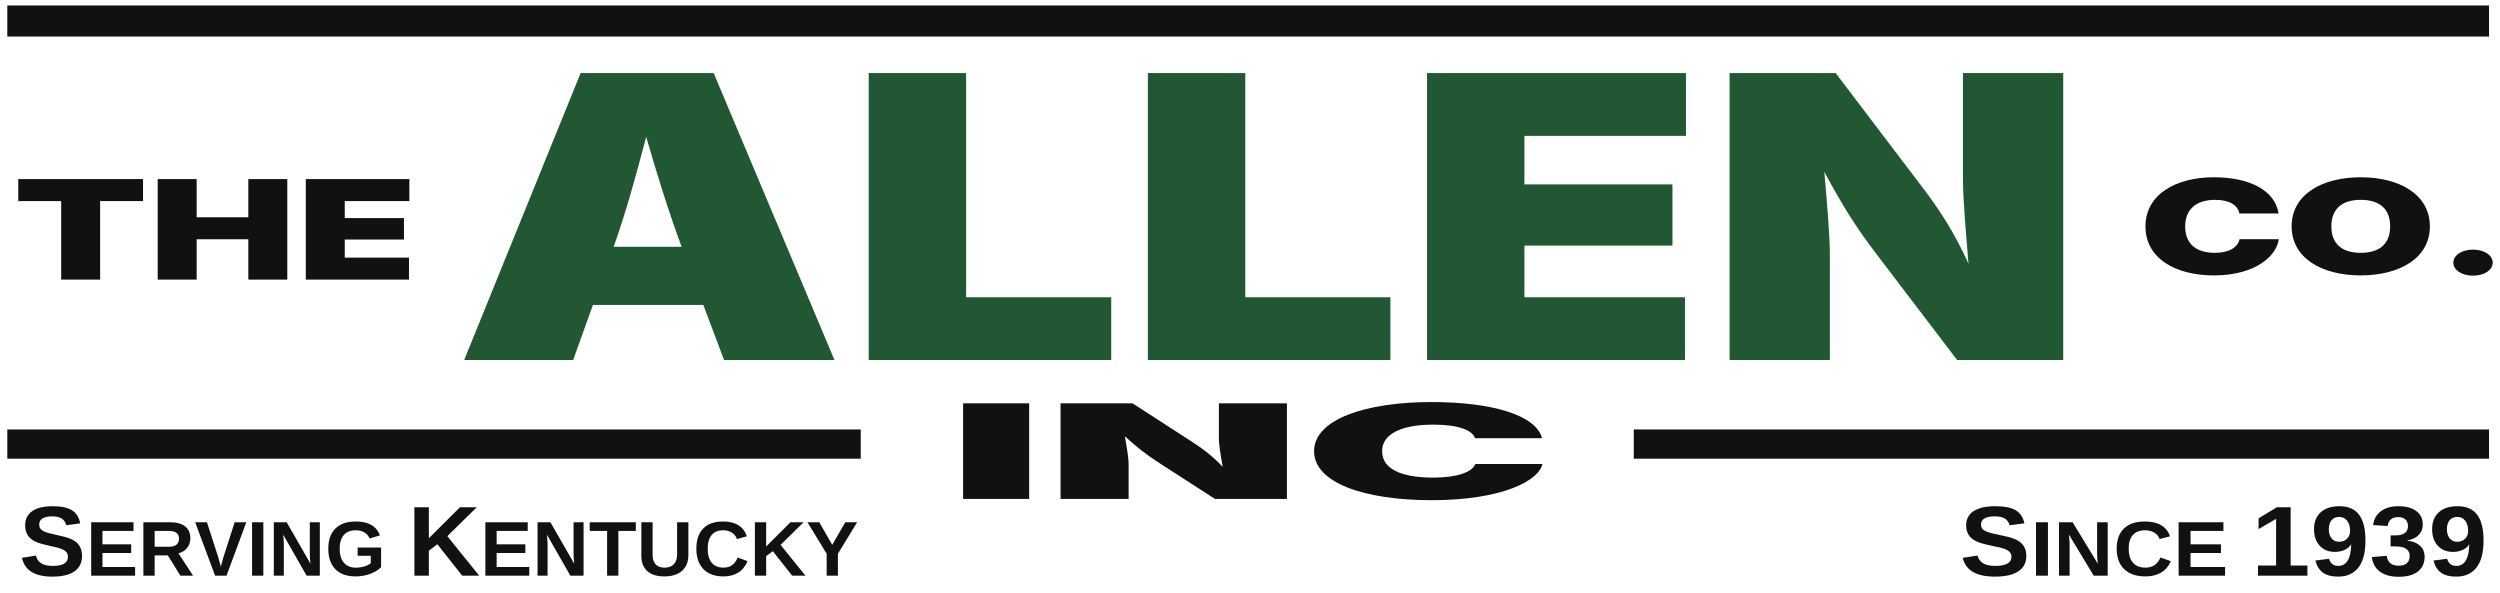
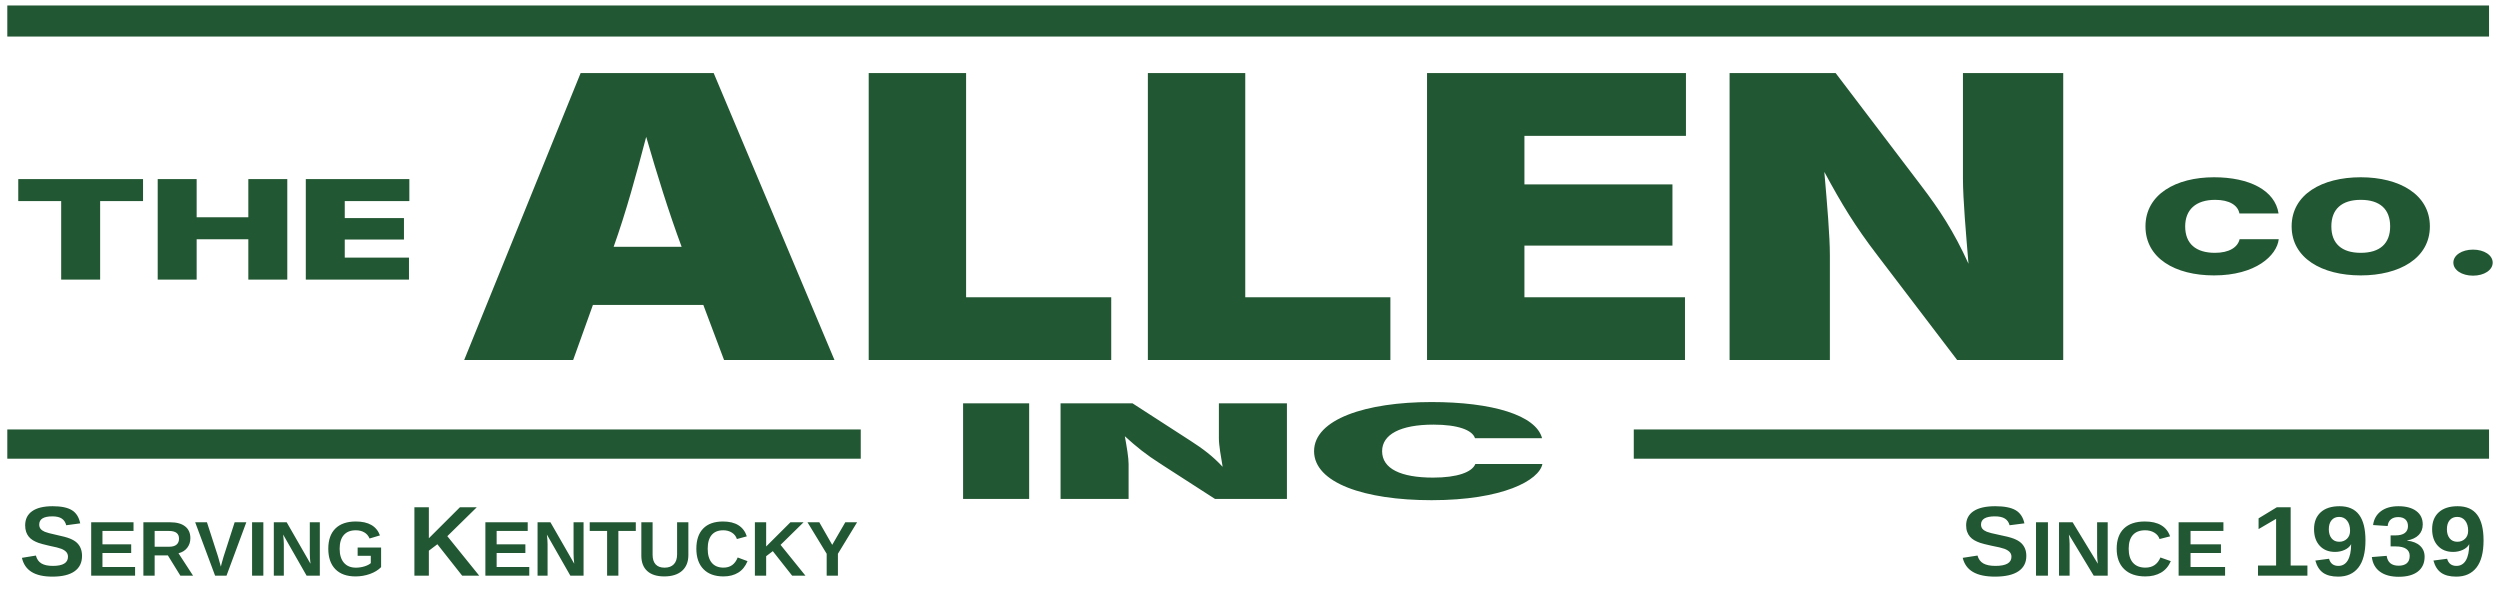
<svg xmlns="http://www.w3.org/2000/svg" viewBox="-4 0 1368 324" role="img" aria-label="The Allen Co. Inc — Serving Kentucky since 1939">
-   <rect fill="#111111" x="0" y="3" width="1358" height="17" />
-   <path fill="#111111" d="M6.0 110.034H29.479V153.0H50.794V110.034H74.273V98.0H6.0ZM82.293 153.0H103.608V130.926H131.889V153.0H153.204V98.0H131.889V118.893H103.608V98.0H82.293ZM163.334 153.0H219.789V140.966H184.65V131.074H217.045V119.336H184.65V110.034H220.0V98.0H163.334Z" />
+   <rect fill="#215732" x="0" y="3" width="1358" height="17" />
+   <path fill="#215732" d="M6.0 110.034H29.479V153.0H50.794V110.034H74.273V98.0H6.0ZM82.293 153.0H103.608V130.926H131.889V153.0H153.204V98.0H131.889V118.893H103.608V98.0H82.293ZM163.334 153.0H219.789V140.966H184.65V131.074H217.045V119.336H184.65V110.034H220.0V98.0H163.334Z" />
  <path fill="#215732" d="M250.0 197.0H309.626L320.443 166.864H380.861L392.206 197.0H452.623L386.533 40.0H313.716ZM331.788 135.043C338.648 115.866 344.188 95.424 349.597 74.877C355.533 95.424 361.865 115.866 368.988 135.043ZM471.355 197.0H604.063V162.65H524.649V40.0H471.355ZM624.114 197.0H756.822V162.65H677.408V40.0H624.114ZM776.873 197.0H918.024V162.65H830.167V134.411H911.164V100.903H830.167V74.35H918.551V40.0H776.873ZM942.428 197.0H997.305V139.679C997.305 129.353 995.854 112.072 994.271 94.054C1003.769 111.651 1011.024 123.663 1023.293 139.679L1066.957 197.0H1125.0V40.0H1070.123V97.532C1070.123 109.122 1071.838 128.299 1073.157 144.315C1065.11 126.613 1057.195 114.601 1047.301 101.641L1000.471 40.0H942.428Z" />
-   <path fill="#111111" d="M1207.509 150.702C1230.338 150.702 1241.883 139.821 1242.928 130.906H1221.509C1220.465 135.364 1215.763 138.347 1208.031 138.347C1197.688 138.347 1191.732 133.468 1191.732 123.886C1191.732 114.76 1197.531 109.355 1208.136 109.355C1215.972 109.355 1220.569 112.338 1221.405 116.796H1242.824C1240.891 104.16 1226.89 97.0 1207.509 97.0C1186.56 97.0 1170.0 106.407 1170.0 123.886C1170.0 141.26 1186.142 150.702 1207.509 150.702ZM1287.803 150.702C1308.961 150.702 1325.626 141.33 1325.626 123.886C1325.626 106.407 1308.961 97.0 1287.803 97.0C1266.541 97.0 1249.981 106.407 1249.981 123.886C1249.981 141.225 1266.541 150.702 1287.803 150.702ZM1287.803 138.347C1277.355 138.347 1271.713 133.258 1271.713 123.886C1271.713 114.479 1277.355 109.355 1287.803 109.355C1298.304 109.355 1303.893 114.479 1303.893 123.886C1303.893 133.258 1298.304 138.347 1287.803 138.347ZM1349.238 150.842C1355.351 150.842 1360.0 147.789 1360.0 143.717C1360.0 139.646 1355.351 136.592 1349.238 136.592C1343.126 136.592 1338.477 139.646 1338.477 143.717C1338.477 147.789 1343.126 150.842 1349.238 150.842Z" />
-   <rect fill="#111111" x="0" y="235" width="467" height="16" />
-   <rect fill="#111111" x="890" y="235" width="468" height="16" />
-   <path fill="#111111" d="M559.157 220.702H523.0V273.0H559.157ZM576.34 273.0H613.571V253.906C613.571 250.466 612.587 244.71 611.513 238.708C617.957 244.57 622.879 248.571 631.202 253.906L660.826 273.0H700.205V220.702H662.974V239.866C662.974 243.727 664.137 250.115 665.032 255.45C659.573 249.554 654.203 245.552 647.491 241.235L615.719 220.702H576.34ZM779.321 273.702C818.431 273.702 838.21 262.821 840.0 253.906H803.306C801.516 258.364 793.461 261.347 780.216 261.347C762.495 261.347 752.292 256.468 752.292 246.886C752.292 237.76 762.227 232.355 780.395 232.355C793.819 232.355 801.695 235.338 803.127 239.796H839.821C836.51 227.16 812.524 220.0 779.321 220.0C743.432 220.0 715.062 229.407 715.062 246.886C715.062 264.26 742.716 273.702 779.321 273.702Z" />
-   <path fill="#111111" d="M40.888 304.211Q40.888 309.712 36.774 312.622Q32.659 315.531 24.699 315.531Q17.435 315.531 13.307 312.98Q9.179 310.429 8.0 305.248L15.639 303.999Q16.416 306.975 18.668 308.317Q20.919 309.659 24.913 309.659Q33.196 309.659 33.196 304.663Q33.196 303.069 32.244 302.032Q31.292 300.996 29.564 300.305Q27.835 299.614 22.93 298.631Q18.695 297.648 17.033 297.05Q15.371 296.452 14.031 295.641Q12.691 294.831 11.753 293.688Q10.814 292.545 10.292 291.004Q9.769 289.463 9.769 287.47Q9.769 282.394 13.615 279.697Q17.462 277.0 24.806 277.0Q31.829 277.0 35.353 279.179Q38.878 281.358 39.896 286.38L32.231 287.417Q31.641 284.999 29.832 283.776Q28.022 282.554 24.645 282.554Q17.462 282.554 17.462 287.018Q17.462 288.48 18.226 289.41Q18.99 290.34 20.491 290.991Q21.992 291.642 26.575 292.625Q32.016 293.768 34.361 294.738Q36.707 295.708 38.074 296.997Q39.441 298.285 40.164 300.079Q40.888 301.873 40.888 304.211ZM45.897 315.0V285.795H69.062V290.521H52.064V297.859H67.786V302.584H52.064V310.274H69.919V315.0ZM94.693 315.0 87.857 303.911H80.623V315.0H74.456V285.795H89.174Q94.443 285.795 97.307 288.044Q100.171 290.293 100.171 294.501Q100.171 297.568 98.415 299.797Q96.659 302.025 93.669 302.729L101.635 315.0ZM93.962 294.749Q93.962 290.542 88.526 290.542H80.623V299.164H88.693Q91.286 299.164 92.624 298.004Q93.962 296.843 93.962 294.749ZM119.949 315.0H113.698L102.805 285.795H109.245L115.308 304.553Q115.872 306.377 116.855 310.067L117.294 308.284L118.36 304.553L124.402 285.795H130.779ZM133.936 315.0V285.795H140.103V315.0ZM163.77 315.0 150.933 292.511Q151.309 295.786 151.309 297.776V315.0H145.832V285.795H152.877L165.902 308.471Q165.526 305.341 165.526 302.771V285.795H171.004V315.0ZM190.74 310.627Q193.144 310.627 195.402 309.932Q197.66 309.238 198.894 308.16V304.118H191.702V299.6H204.538V310.336Q202.197 312.72 198.444 314.067Q194.691 315.415 190.573 315.415Q183.381 315.415 179.513 311.466Q175.645 307.517 175.645 300.263Q175.645 293.05 179.534 289.205Q183.422 285.36 190.719 285.36Q201.089 285.36 203.911 292.967L198.225 294.667Q197.305 292.449 195.339 291.309Q193.374 290.169 190.719 290.169Q186.37 290.169 184.112 292.78Q181.854 295.392 181.854 300.263Q181.854 305.217 184.186 307.922Q186.517 310.627 190.74 310.627ZM248.895 315.0 235.333 297.807 230.669 301.341V315.0H222.762V277.558H230.669V294.538L247.689 277.558H256.91L240.774 293.396L258.223 315.0ZM261.597 315.0V285.795H284.761V290.521H267.764V297.859H283.486V302.584H267.764V310.274H285.619V315.0ZM308.094 315.0 295.257 292.511Q295.633 295.786 295.633 297.776V315.0H290.155V285.795H297.201L310.226 308.471Q309.85 305.341 309.85 302.771V285.795H315.327V315.0ZM334.374 290.521V315.0H328.206V290.521H318.693V285.795H343.907V290.521ZM359.483 315.415Q353.399 315.415 350.169 312.471Q346.939 309.528 346.939 304.056V285.795H353.106V303.579Q353.106 307.041 354.768 308.834Q356.43 310.627 359.65 310.627Q362.953 310.627 364.73 308.751Q366.508 306.875 366.508 303.372V285.795H372.675V303.745Q372.675 309.3 369.215 312.357Q365.755 315.415 359.483 315.415ZM391.909 310.606Q397.492 310.606 399.666 305.051L405.039 307.061Q403.304 311.29 399.948 313.352Q396.593 315.415 391.909 315.415Q384.801 315.415 380.923 311.425Q377.045 307.435 377.045 300.263Q377.045 293.071 380.787 289.215Q384.529 285.36 391.638 285.36Q396.823 285.36 400.084 287.422Q403.346 289.485 404.663 293.485L399.227 294.957Q398.537 292.76 396.519 291.464Q394.502 290.169 391.763 290.169Q387.582 290.169 385.418 292.739Q383.254 295.309 383.254 300.263Q383.254 305.3 385.481 307.953Q387.707 310.606 391.909 310.606ZM429.458 315.0 418.879 301.589 415.242 304.346V315.0H409.074V285.795H415.242V299.04L428.517 285.795H435.709L423.123 298.149L436.734 315.0ZM454.505 303.02V315.0H448.358V303.02L437.863 285.795H444.323L451.39 298.149L458.54 285.795H465.0Z" />
-   <path fill="#111111" d="M1104.805 304.211Q1104.805 309.712 1100.451 312.622Q1096.096 315.531 1087.672 315.531Q1079.985 315.531 1075.616 312.98Q1071.248 310.429 1070.0 305.248L1078.084 303.999Q1078.907 306.975 1081.29 308.317Q1083.672 309.659 1087.899 309.659Q1096.664 309.659 1096.664 304.663Q1096.664 303.069 1095.657 302.032Q1094.65 300.996 1092.82 300.305Q1090.991 299.614 1085.8 298.631Q1081.318 297.648 1079.559 297.05Q1077.801 296.452 1076.382 295.641Q1074.964 294.831 1073.971 293.688Q1072.978 292.545 1072.425 291.004Q1071.872 289.463 1071.872 287.47Q1071.872 282.394 1075.943 279.697Q1080.013 277.0 1087.785 277.0Q1095.217 277.0 1098.947 279.179Q1102.677 281.358 1103.755 286.38L1095.643 287.417Q1095.019 284.999 1093.104 283.776Q1091.189 282.554 1087.615 282.554Q1080.013 282.554 1080.013 287.018Q1080.013 288.48 1080.821 289.41Q1081.63 290.34 1083.218 290.991Q1084.807 291.642 1089.657 292.625Q1095.416 293.768 1097.898 294.738Q1100.38 295.708 1101.826 296.997Q1103.273 298.285 1104.039 300.079Q1104.805 301.873 1104.805 304.211ZM1110.105 315.0V285.795H1116.632V315.0ZM1141.678 315.0 1128.093 292.511Q1128.491 295.786 1128.491 297.776V315.0H1122.694V285.795H1130.151L1143.935 308.471Q1143.536 305.341 1143.536 302.771V285.795H1149.333V315.0ZM1169.976 310.606Q1175.883 310.606 1178.184 305.051L1183.871 307.061Q1182.034 311.29 1178.483 313.352Q1174.932 315.415 1169.976 315.415Q1162.453 315.415 1158.349 311.425Q1154.245 307.435 1154.245 300.263Q1154.245 293.071 1158.205 289.215Q1162.166 285.36 1169.688 285.36Q1175.175 285.36 1178.627 287.422Q1182.078 289.485 1183.472 293.485L1177.72 294.957Q1176.99 292.76 1174.855 291.464Q1172.719 290.169 1169.821 290.169Q1165.396 290.169 1163.106 292.739Q1160.816 295.309 1160.816 300.263Q1160.816 305.3 1163.172 307.953Q1165.529 310.606 1169.976 310.606ZM1188.141 315.0V285.795H1212.655V290.521H1194.668V297.859H1211.306V302.584H1194.668V310.274H1213.563V315.0ZM1231.581 315.0V309.446H1241.481V283.909L1231.893 289.516V283.643L1241.906 277.558H1249.451V309.446H1258.613V315.0ZM1290.383 295.681Q1290.383 305.646 1286.497 310.589Q1282.611 315.531 1275.463 315.531Q1270.187 315.531 1267.194 313.419Q1264.202 311.306 1262.953 306.736L1270.442 305.752Q1271.548 309.659 1275.548 309.659Q1278.895 309.659 1280.696 306.656Q1282.497 303.653 1282.554 297.754Q1281.476 299.747 1279.023 300.876Q1276.569 302.006 1273.732 302.006Q1268.456 302.006 1265.35 298.644Q1262.244 295.283 1262.244 289.543Q1262.244 283.643 1265.889 280.322Q1269.534 277.0 1276.2 277.0Q1283.377 277.0 1286.88 281.664Q1290.383 286.327 1290.383 295.681ZM1281.958 290.446Q1281.958 286.965 1280.327 284.906Q1278.696 282.846 1276.002 282.846Q1273.364 282.846 1271.846 284.64Q1270.329 286.434 1270.329 289.596Q1270.329 292.705 1271.832 294.578Q1273.335 296.452 1276.03 296.452Q1278.583 296.452 1280.271 294.817Q1281.958 293.183 1281.958 290.446ZM1322.748 304.61Q1322.748 309.871 1319.061 312.741Q1315.373 315.611 1308.565 315.611Q1302.126 315.611 1298.325 312.834Q1294.524 310.057 1293.872 304.822L1301.985 304.158Q1302.75 309.552 1308.537 309.552Q1311.402 309.552 1312.99 308.224Q1314.579 306.895 1314.579 304.158Q1314.579 301.66 1312.65 300.331Q1310.721 299.003 1306.92 299.003H1304.14V292.971H1306.75Q1310.182 292.971 1311.913 291.655Q1313.643 290.34 1313.643 287.895Q1313.643 285.583 1312.267 284.268Q1310.891 282.952 1308.253 282.952Q1305.786 282.952 1304.268 284.228Q1302.75 285.503 1302.524 287.842L1294.553 287.31Q1295.177 282.474 1298.836 279.737Q1302.495 277.0 1308.395 277.0Q1314.664 277.0 1318.196 279.644Q1321.727 282.288 1321.727 286.965Q1321.727 290.473 1319.529 292.731Q1317.33 294.99 1313.189 295.734V295.841Q1317.784 296.345 1320.266 298.671Q1322.748 300.996 1322.748 304.61ZM1355 295.681Q1355 305.646 1351.114 310.589Q1347.228 315.531 1340.08 315.531Q1334.804 315.531 1331.811 313.419Q1328.818 311.306 1327.57 306.736L1335.059 305.752Q1336.165 309.659 1340.165 309.659Q1343.512 309.659 1345.313 306.656Q1347.114 303.653 1347.171 297.754Q1346.093 299.747 1343.64 300.876Q1341.186 302.006 1338.349 302.006Q1333.073 302.006 1329.967 298.644Q1326.861 295.283 1326.861 289.543Q1326.861 283.643 1330.506 280.322Q1334.151 277.0 1340.817 277.0Q1347.994 277.0 1351.497 281.664Q1355 286.327 1355 295.681ZM1346.575 290.446Q1346.575 286.965 1344.944 284.906Q1343.313 282.846 1340.619 282.846Q1337.981 282.846 1336.463 284.64Q1334.945 286.434 1334.945 289.596Q1334.945 292.705 1336.449 294.578Q1337.952 296.452 1340.647 296.452Q1343.2 296.452 1344.888 294.817Q1346.575 293.183 1346.575 290.446Z" />
+   <path fill="#215732" d="M1207.509 150.702C1230.338 150.702 1241.883 139.821 1242.928 130.906H1221.509C1220.465 135.364 1215.763 138.347 1208.031 138.347C1197.688 138.347 1191.732 133.468 1191.732 123.886C1191.732 114.76 1197.531 109.355 1208.136 109.355C1215.972 109.355 1220.569 112.338 1221.405 116.796H1242.824C1240.891 104.16 1226.89 97.0 1207.509 97.0C1186.56 97.0 1170.0 106.407 1170.0 123.886C1170.0 141.26 1186.142 150.702 1207.509 150.702ZM1287.803 150.702C1308.961 150.702 1325.626 141.33 1325.626 123.886C1325.626 106.407 1308.961 97.0 1287.803 97.0C1266.541 97.0 1249.981 106.407 1249.981 123.886C1249.981 141.225 1266.541 150.702 1287.803 150.702ZM1287.803 138.347C1277.355 138.347 1271.713 133.258 1271.713 123.886C1271.713 114.479 1277.355 109.355 1287.803 109.355C1298.304 109.355 1303.893 114.479 1303.893 123.886C1303.893 133.258 1298.304 138.347 1287.803 138.347ZM1349.238 150.842C1355.351 150.842 1360.0 147.789 1360.0 143.717C1360.0 139.646 1355.351 136.592 1349.238 136.592C1343.126 136.592 1338.477 139.646 1338.477 143.717C1338.477 147.789 1343.126 150.842 1349.238 150.842Z" />
+   <rect fill="#215732" x="0" y="235" width="467" height="16" />
+   <rect fill="#215732" x="890" y="235" width="468" height="16" />
+   <path fill="#215732" d="M559.157 220.702H523.0V273.0H559.157ZM576.34 273.0H613.571V253.906C613.571 250.466 612.587 244.71 611.513 238.708C617.957 244.57 622.879 248.571 631.202 253.906L660.826 273.0H700.205V220.702H662.974V239.866C662.974 243.727 664.137 250.115 665.032 255.45C659.573 249.554 654.203 245.552 647.491 241.235L615.719 220.702H576.34ZM779.321 273.702C818.431 273.702 838.21 262.821 840.0 253.906H803.306C801.516 258.364 793.461 261.347 780.216 261.347C762.495 261.347 752.292 256.468 752.292 246.886C752.292 237.76 762.227 232.355 780.395 232.355C793.819 232.355 801.695 235.338 803.127 239.796H839.821C836.51 227.16 812.524 220.0 779.321 220.0C743.432 220.0 715.062 229.407 715.062 246.886C715.062 264.26 742.716 273.702 779.321 273.702Z" />
+   <path fill="#215732" d="M40.888 304.211Q40.888 309.712 36.774 312.622Q32.659 315.531 24.699 315.531Q17.435 315.531 13.307 312.98Q9.179 310.429 8.0 305.248L15.639 303.999Q16.416 306.975 18.668 308.317Q20.919 309.659 24.913 309.659Q33.196 309.659 33.196 304.663Q33.196 303.069 32.244 302.032Q31.292 300.996 29.564 300.305Q27.835 299.614 22.93 298.631Q18.695 297.648 17.033 297.05Q15.371 296.452 14.031 295.641Q12.691 294.831 11.753 293.688Q10.814 292.545 10.292 291.004Q9.769 289.463 9.769 287.47Q9.769 282.394 13.615 279.697Q17.462 277.0 24.806 277.0Q31.829 277.0 35.353 279.179Q38.878 281.358 39.896 286.38L32.231 287.417Q31.641 284.999 29.832 283.776Q28.022 282.554 24.645 282.554Q17.462 282.554 17.462 287.018Q17.462 288.48 18.226 289.41Q18.99 290.34 20.491 290.991Q21.992 291.642 26.575 292.625Q32.016 293.768 34.361 294.738Q36.707 295.708 38.074 296.997Q39.441 298.285 40.164 300.079Q40.888 301.873 40.888 304.211ZM45.897 315.0V285.795H69.062V290.521H52.064V297.859H67.786V302.584H52.064V310.274H69.919V315.0ZM94.693 315.0 87.857 303.911H80.623V315.0H74.456V285.795H89.174Q94.443 285.795 97.307 288.044Q100.171 290.293 100.171 294.501Q100.171 297.568 98.415 299.797Q96.659 302.025 93.669 302.729L101.635 315.0ZM93.962 294.749Q93.962 290.542 88.526 290.542H80.623V299.164H88.693Q91.286 299.164 92.624 298.004Q93.962 296.843 93.962 294.749ZM119.949 315.0H113.698L102.805 285.795H109.245L115.308 304.553Q115.872 306.377 116.855 310.067L117.294 308.284L118.36 304.553L124.402 285.795H130.779ZM133.936 315.0V285.795H140.103V315.0ZM163.77 315.0 150.933 292.511Q151.309 295.786 151.309 297.776V315.0H145.832V285.795H152.877L165.902 308.471Q165.526 305.341 165.526 302.771V285.795H171.004V315.0ZM190.74 310.627Q193.144 310.627 195.402 309.932Q197.66 309.238 198.894 308.16V304.118H191.702V299.6H204.538V310.336Q202.197 312.72 198.444 314.067Q194.691 315.415 190.573 315.415Q183.381 315.415 179.513 311.466Q175.645 307.517 175.645 300.263Q175.645 293.05 179.534 289.205Q183.422 285.36 190.719 285.36Q201.089 285.36 203.911 292.967L198.225 294.667Q197.305 292.449 195.339 291.309Q193.374 290.169 190.719 290.169Q186.37 290.169 184.112 292.78Q181.854 295.392 181.854 300.263Q181.854 305.217 184.186 307.922Q186.517 310.627 190.74 310.627ZM248.895 315.0 235.333 297.807 230.669 301.341V315.0H222.762V277.558H230.669V294.538L247.689 277.558H256.91L240.774 293.396L258.223 315.0ZM261.597 315.0V285.795H284.761V290.521H267.764V297.859H283.486V302.584H267.764V310.274H285.619V315.0ZM308.094 315.0 295.257 292.511Q295.633 295.786 295.633 297.776V315.0H290.155V285.795H297.201L310.226 308.471Q309.85 305.341 309.85 302.771V285.795H315.327V315.0ZM334.374 290.521V315.0H328.206V290.521H318.693V285.795H343.907V290.521ZM359.483 315.415Q353.399 315.415 350.169 312.471Q346.939 309.528 346.939 304.056V285.795H353.106V303.579Q353.106 307.041 354.768 308.834Q356.43 310.627 359.65 310.627Q362.953 310.627 364.73 308.751Q366.508 306.875 366.508 303.372V285.795H372.675V303.745Q372.675 309.3 369.215 312.357Q365.755 315.415 359.483 315.415ZM391.909 310.606Q397.492 310.606 399.666 305.051L405.039 307.061Q403.304 311.29 399.948 313.352Q396.593 315.415 391.909 315.415Q384.801 315.415 380.923 311.425Q377.045 307.435 377.045 300.263Q377.045 293.071 380.787 289.215Q384.529 285.36 391.638 285.36Q396.823 285.36 400.084 287.422Q403.346 289.485 404.663 293.485L399.227 294.957Q398.537 292.76 396.519 291.464Q394.502 290.169 391.763 290.169Q387.582 290.169 385.418 292.739Q383.254 295.309 383.254 300.263Q383.254 305.3 385.481 307.953Q387.707 310.606 391.909 310.606ZM429.458 315.0 418.879 301.589 415.242 304.346V315.0H409.074V285.795H415.242V299.04L428.517 285.795H435.709L423.123 298.149L436.734 315.0ZM454.505 303.02V315.0H448.358V303.02L437.863 285.795H444.323L451.39 298.149L458.54 285.795H465.0Z" />
+   <path fill="#215732" d="M1104.805 304.211Q1104.805 309.712 1100.451 312.622Q1096.096 315.531 1087.672 315.531Q1079.985 315.531 1075.616 312.98Q1071.248 310.429 1070.0 305.248L1078.084 303.999Q1078.907 306.975 1081.29 308.317Q1083.672 309.659 1087.899 309.659Q1096.664 309.659 1096.664 304.663Q1096.664 303.069 1095.657 302.032Q1094.65 300.996 1092.82 300.305Q1090.991 299.614 1085.8 298.631Q1081.318 297.648 1079.559 297.05Q1077.801 296.452 1076.382 295.641Q1074.964 294.831 1073.971 293.688Q1072.978 292.545 1072.425 291.004Q1071.872 289.463 1071.872 287.47Q1071.872 282.394 1075.943 279.697Q1080.013 277.0 1087.785 277.0Q1095.217 277.0 1098.947 279.179Q1102.677 281.358 1103.755 286.38L1095.643 287.417Q1095.019 284.999 1093.104 283.776Q1091.189 282.554 1087.615 282.554Q1080.013 282.554 1080.013 287.018Q1080.013 288.48 1080.821 289.41Q1081.63 290.34 1083.218 290.991Q1084.807 291.642 1089.657 292.625Q1095.416 293.768 1097.898 294.738Q1100.38 295.708 1101.826 296.997Q1103.273 298.285 1104.039 300.079Q1104.805 301.873 1104.805 304.211ZM1110.105 315.0V285.795H1116.632V315.0ZM1141.678 315.0 1128.093 292.511Q1128.491 295.786 1128.491 297.776V315.0H1122.694V285.795H1130.151L1143.935 308.471Q1143.536 305.341 1143.536 302.771V285.795H1149.333V315.0ZM1169.976 310.606Q1175.883 310.606 1178.184 305.051L1183.871 307.061Q1182.034 311.29 1178.483 313.352Q1174.932 315.415 1169.976 315.415Q1162.453 315.415 1158.349 311.425Q1154.245 307.435 1154.245 300.263Q1154.245 293.071 1158.205 289.215Q1162.166 285.36 1169.688 285.36Q1175.175 285.36 1178.627 287.422Q1182.078 289.485 1183.472 293.485L1177.72 294.957Q1176.99 292.76 1174.855 291.464Q1172.719 290.169 1169.821 290.169Q1165.396 290.169 1163.106 292.739Q1160.816 295.309 1160.816 300.263Q1160.816 305.3 1163.172 307.953Q1165.529 310.606 1169.976 310.606ZM1188.141 315.0V285.795H1212.655V290.521H1194.668V297.859H1211.306V302.584H1194.668V310.274H1213.563V315.0ZM1231.581 315.0V309.446H1241.481V283.909L1231.893 289.516V283.643L1241.906 277.558H1249.451V309.446H1258.613V315.0ZM1290.383 295.681Q1290.383 305.646 1286.497 310.589Q1282.611 315.531 1275.463 315.531Q1270.187 315.531 1267.194 313.419Q1264.202 311.306 1262.953 306.736L1270.442 305.752Q1271.548 309.659 1275.548 309.659Q1278.895 309.659 1280.696 306.656Q1282.497 303.653 1282.554 297.754Q1281.476 299.747 1279.023 300.876Q1276.569 302.006 1273.732 302.006Q1268.456 302.006 1265.35 298.644Q1262.244 295.283 1262.244 289.543Q1262.244 283.643 1265.889 280.322Q1269.534 277.0 1276.2 277.0Q1283.377 277.0 1286.88 281.664Q1290.383 286.327 1290.383 295.681ZM1281.958 290.446Q1281.958 286.965 1280.327 284.906Q1278.696 282.846 1276.002 282.846Q1273.364 282.846 1271.846 284.64Q1270.329 286.434 1270.329 289.596Q1270.329 292.705 1271.832 294.578Q1273.335 296.452 1276.03 296.452Q1278.583 296.452 1280.271 294.817Q1281.958 293.183 1281.958 290.446ZM1322.748 304.61Q1322.748 309.871 1319.061 312.741Q1315.373 315.611 1308.565 315.611Q1302.126 315.611 1298.325 312.834Q1294.524 310.057 1293.872 304.822L1301.985 304.158Q1302.75 309.552 1308.537 309.552Q1311.402 309.552 1312.99 308.224Q1314.579 306.895 1314.579 304.158Q1314.579 301.66 1312.65 300.331Q1310.721 299.003 1306.92 299.003H1304.14V292.971H1306.75Q1310.182 292.971 1311.913 291.655Q1313.643 290.34 1313.643 287.895Q1313.643 285.583 1312.267 284.268Q1310.891 282.952 1308.253 282.952Q1305.786 282.952 1304.268 284.228Q1302.75 285.503 1302.524 287.842L1294.553 287.31Q1295.177 282.474 1298.836 279.737Q1302.495 277.0 1308.395 277.0Q1314.664 277.0 1318.196 279.644Q1321.727 282.288 1321.727 286.965Q1321.727 290.473 1319.529 292.731Q1317.33 294.99 1313.189 295.734V295.841Q1317.784 296.345 1320.266 298.671Q1322.748 300.996 1322.748 304.61ZM1355 295.681Q1355 305.646 1351.114 310.589Q1347.228 315.531 1340.08 315.531Q1334.804 315.531 1331.811 313.419Q1328.818 311.306 1327.57 306.736L1335.059 305.752Q1336.165 309.659 1340.165 309.659Q1343.512 309.659 1345.313 306.656Q1347.114 303.653 1347.171 297.754Q1346.093 299.747 1343.64 300.876Q1341.186 302.006 1338.349 302.006Q1333.073 302.006 1329.967 298.644Q1326.861 295.283 1326.861 289.543Q1326.861 283.643 1330.506 280.322Q1334.151 277.0 1340.817 277.0Q1347.994 277.0 1351.497 281.664Q1355 286.327 1355 295.681ZM1346.575 290.446Q1346.575 286.965 1344.944 284.906Q1343.313 282.846 1340.619 282.846Q1337.981 282.846 1336.463 284.64Q1334.945 286.434 1334.945 289.596Q1334.945 292.705 1336.449 294.578Q1337.952 296.452 1340.647 296.452Q1343.2 296.452 1344.888 294.817Q1346.575 293.183 1346.575 290.446Z" />
</svg>
